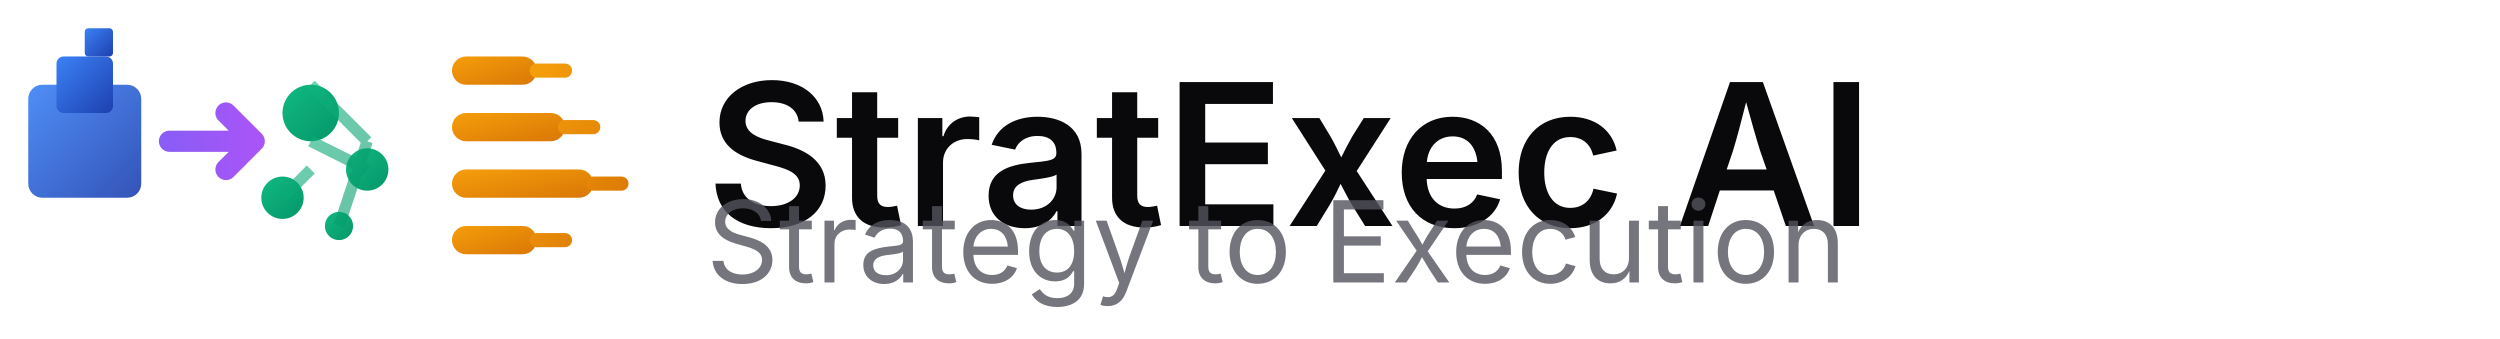
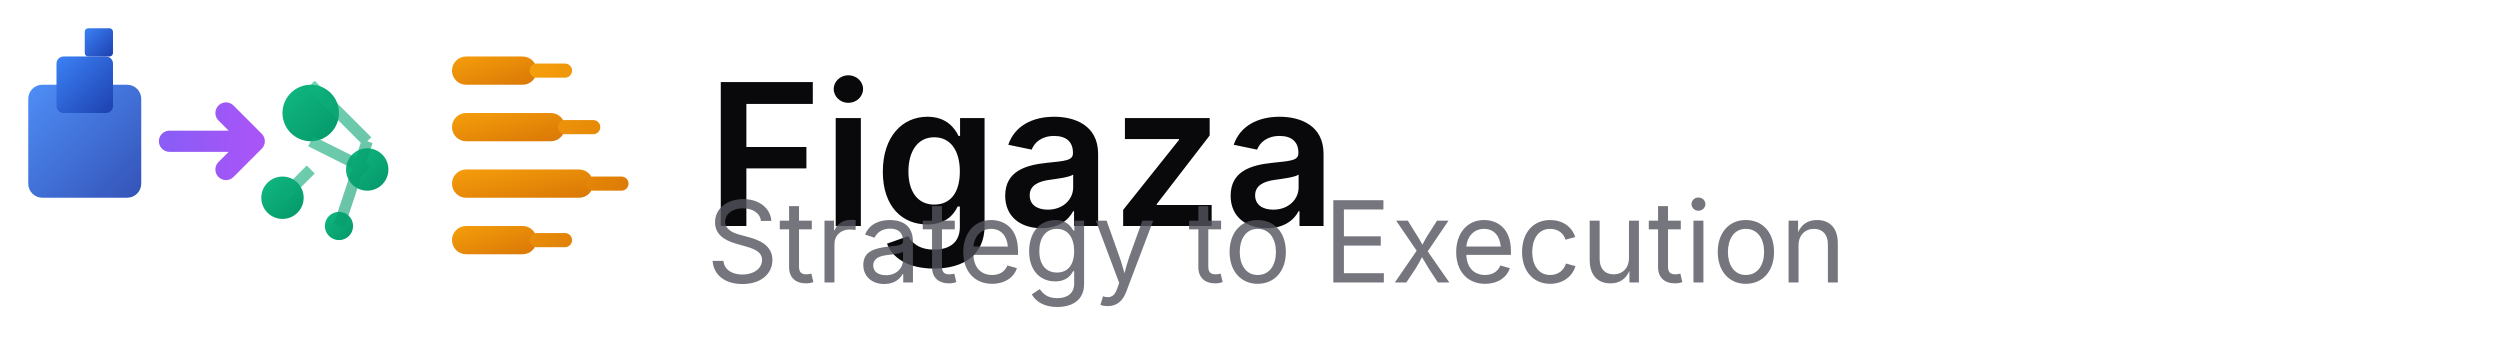
<svg xmlns="http://www.w3.org/2000/svg" width="177" height="24" viewBox="0 0 177 24" fill="none">
  <g>
    <rect x="2" y="6" width="8" height="8" rx="1" fill="url(#strategyGradient)" opacity="0.9" />
    <rect x="4" y="4" width="4" height="4" rx="0.5" fill="url(#strategyGradient)" />
    <rect x="6" y="2" width="2" height="2" rx="0.25" fill="url(#strategyGradient)" />
  </g>
  <path d="M12 10 L18 10 M16 8 L18 10 L16 12" stroke="url(#connectionGradient)" stroke-width="1.5" stroke-linecap="round" stroke-linejoin="round" />
  <g>
    <circle cx="22" cy="8" r="2" fill="url(#aiGradient)" />
    <circle cx="26" cy="12" r="1.5" fill="url(#aiGradient)" />
    <circle cx="20" cy="14" r="1.5" fill="url(#aiGradient)" />
    <circle cx="24" cy="16" r="1" fill="url(#aiGradient)" />
    <path d="M22 6 L26 10 M22 10 L26 12 M22 12 L20 14 M26 10 L24 16" stroke="url(#aiGradient)" stroke-width="0.8" opacity="0.6" />
  </g>
  <g>
    <rect x="32" y="4" width="6" height="2" rx="1" fill="url(#executionGradient)" />
    <rect x="32" y="8" width="8" height="2" rx="1" fill="url(#executionGradient)" />
    <rect x="32" y="12" width="10" height="2" rx="1" fill="url(#executionGradient)" />
    <rect x="32" y="16" width="6" height="2" rx="1" fill="url(#executionGradient)" />
    <path d="M38 5 L40 5 M40 9 L42 9 M42 13 L44 13 M38 17 L40 17" stroke="url(#executionGradient)" stroke-width="1" stroke-linecap="round" />
  </g>
-   <text x="50" y="16" font-family="system-ui, -apple-system, sans-serif" font-size="14" font-weight="600" fill="#09090B">StratExec AI</text>
+   <text x="50" y="16" font-family="system-ui, -apple-system, sans-serif" font-size="14" font-weight="600" fill="#09090B">Figaza</text>
  <text x="50" y="20" font-family="system-ui, -apple-system, sans-serif" font-size="8" font-weight="400" fill="#52525C" opacity="0.8">Strategy to Execution</text>
  <defs>
    <linearGradient id="strategyGradient" x1="0%" y1="0%" x2="100%" y2="100%">
      <stop offset="0%" stop-color="#3B82F6" />
      <stop offset="100%" stop-color="#1E40AF" />
    </linearGradient>
    <linearGradient id="connectionGradient" x1="0%" y1="0%" x2="100%" y2="0%">
      <stop offset="0%" stop-color="#8B5CF6" />
      <stop offset="100%" stop-color="#A855F7" />
    </linearGradient>
    <linearGradient id="aiGradient" x1="0%" y1="0%" x2="100%" y2="100%">
      <stop offset="0%" stop-color="#10B981" />
      <stop offset="100%" stop-color="#059669" />
    </linearGradient>
    <linearGradient id="executionGradient" x1="0%" y1="0%" x2="100%" y2="100%">
      <stop offset="0%" stop-color="#F59E0B" />
      <stop offset="100%" stop-color="#D97706" />
    </linearGradient>
  </defs>
</svg>
